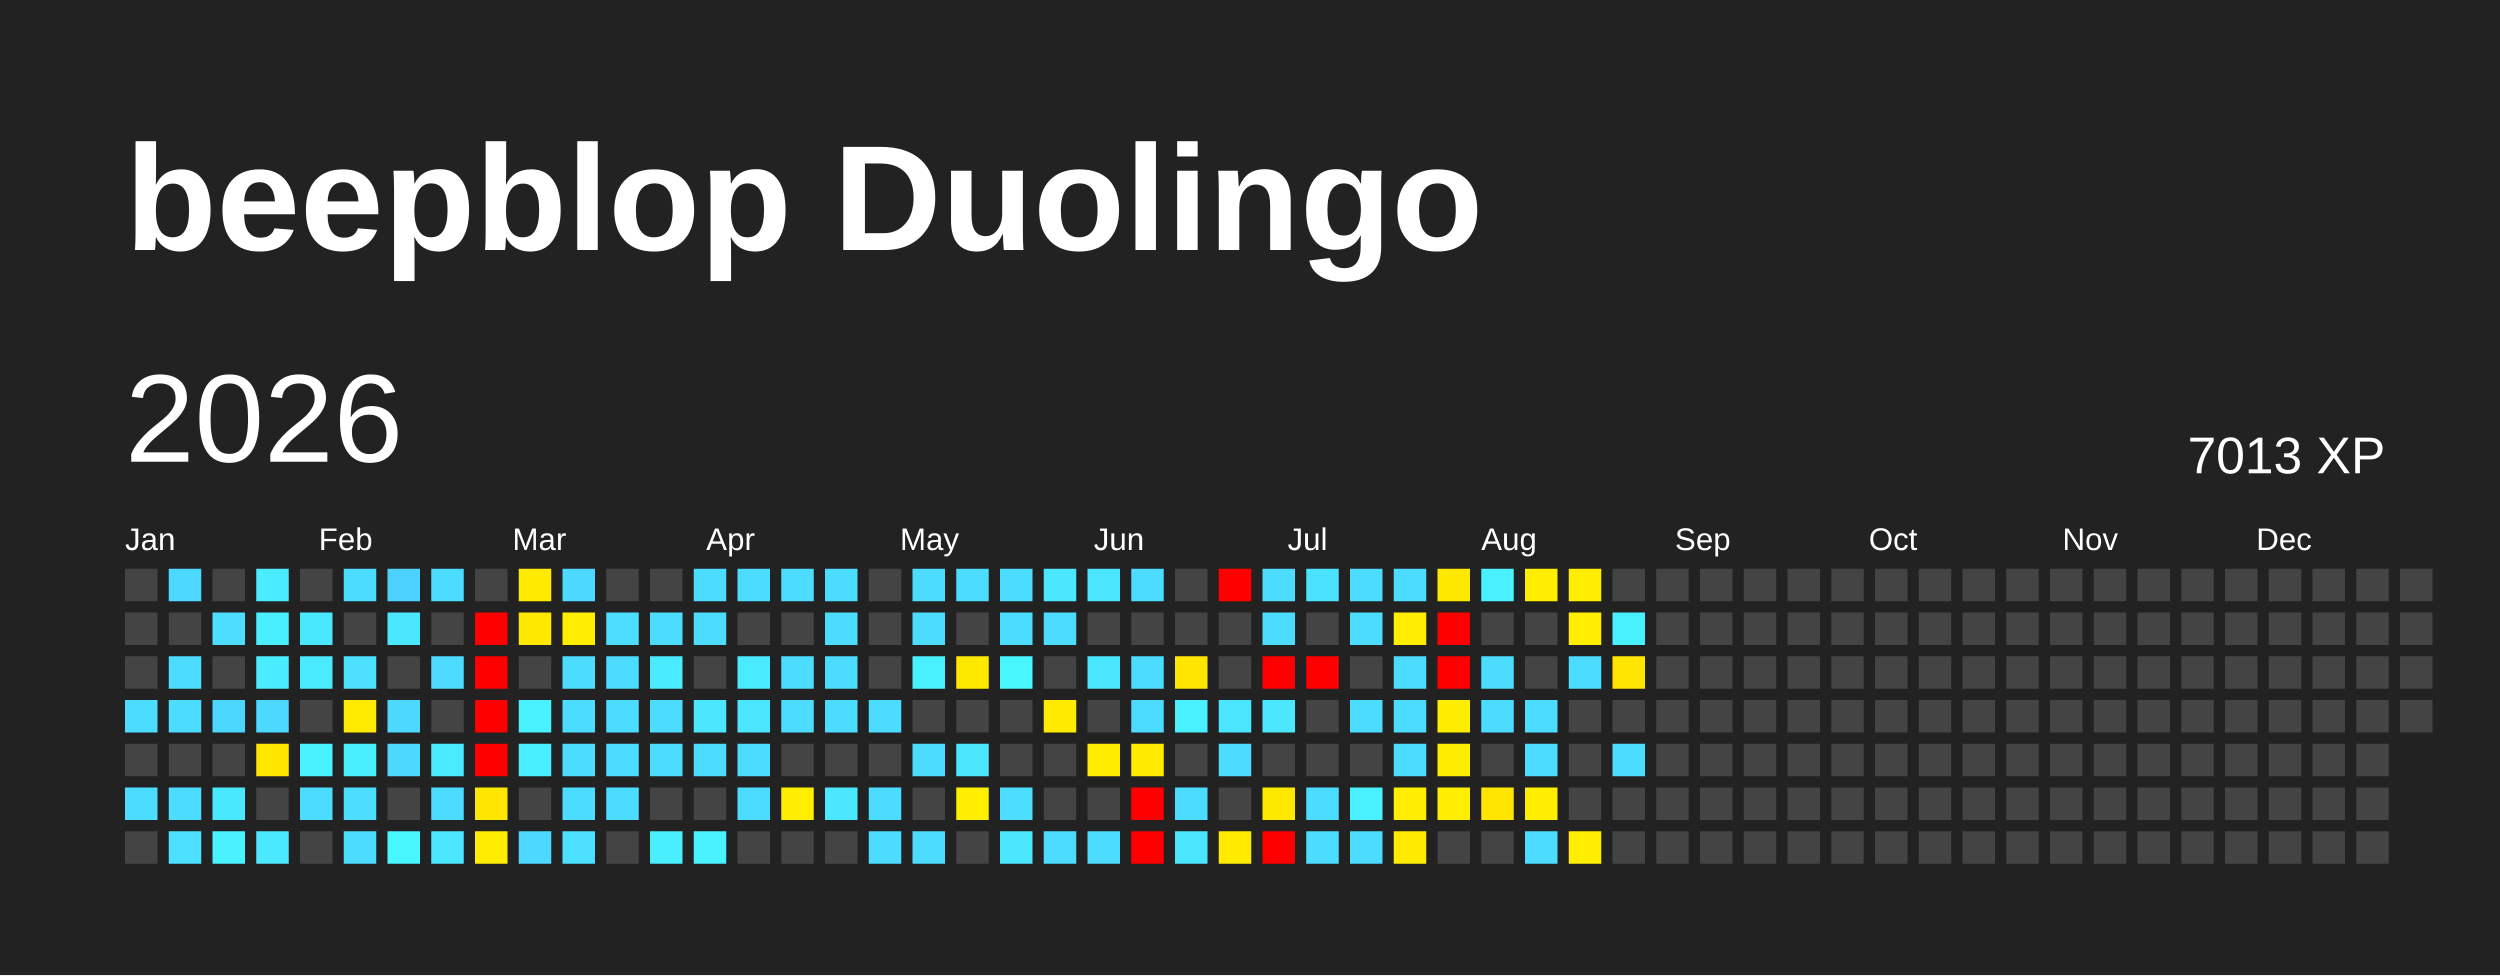
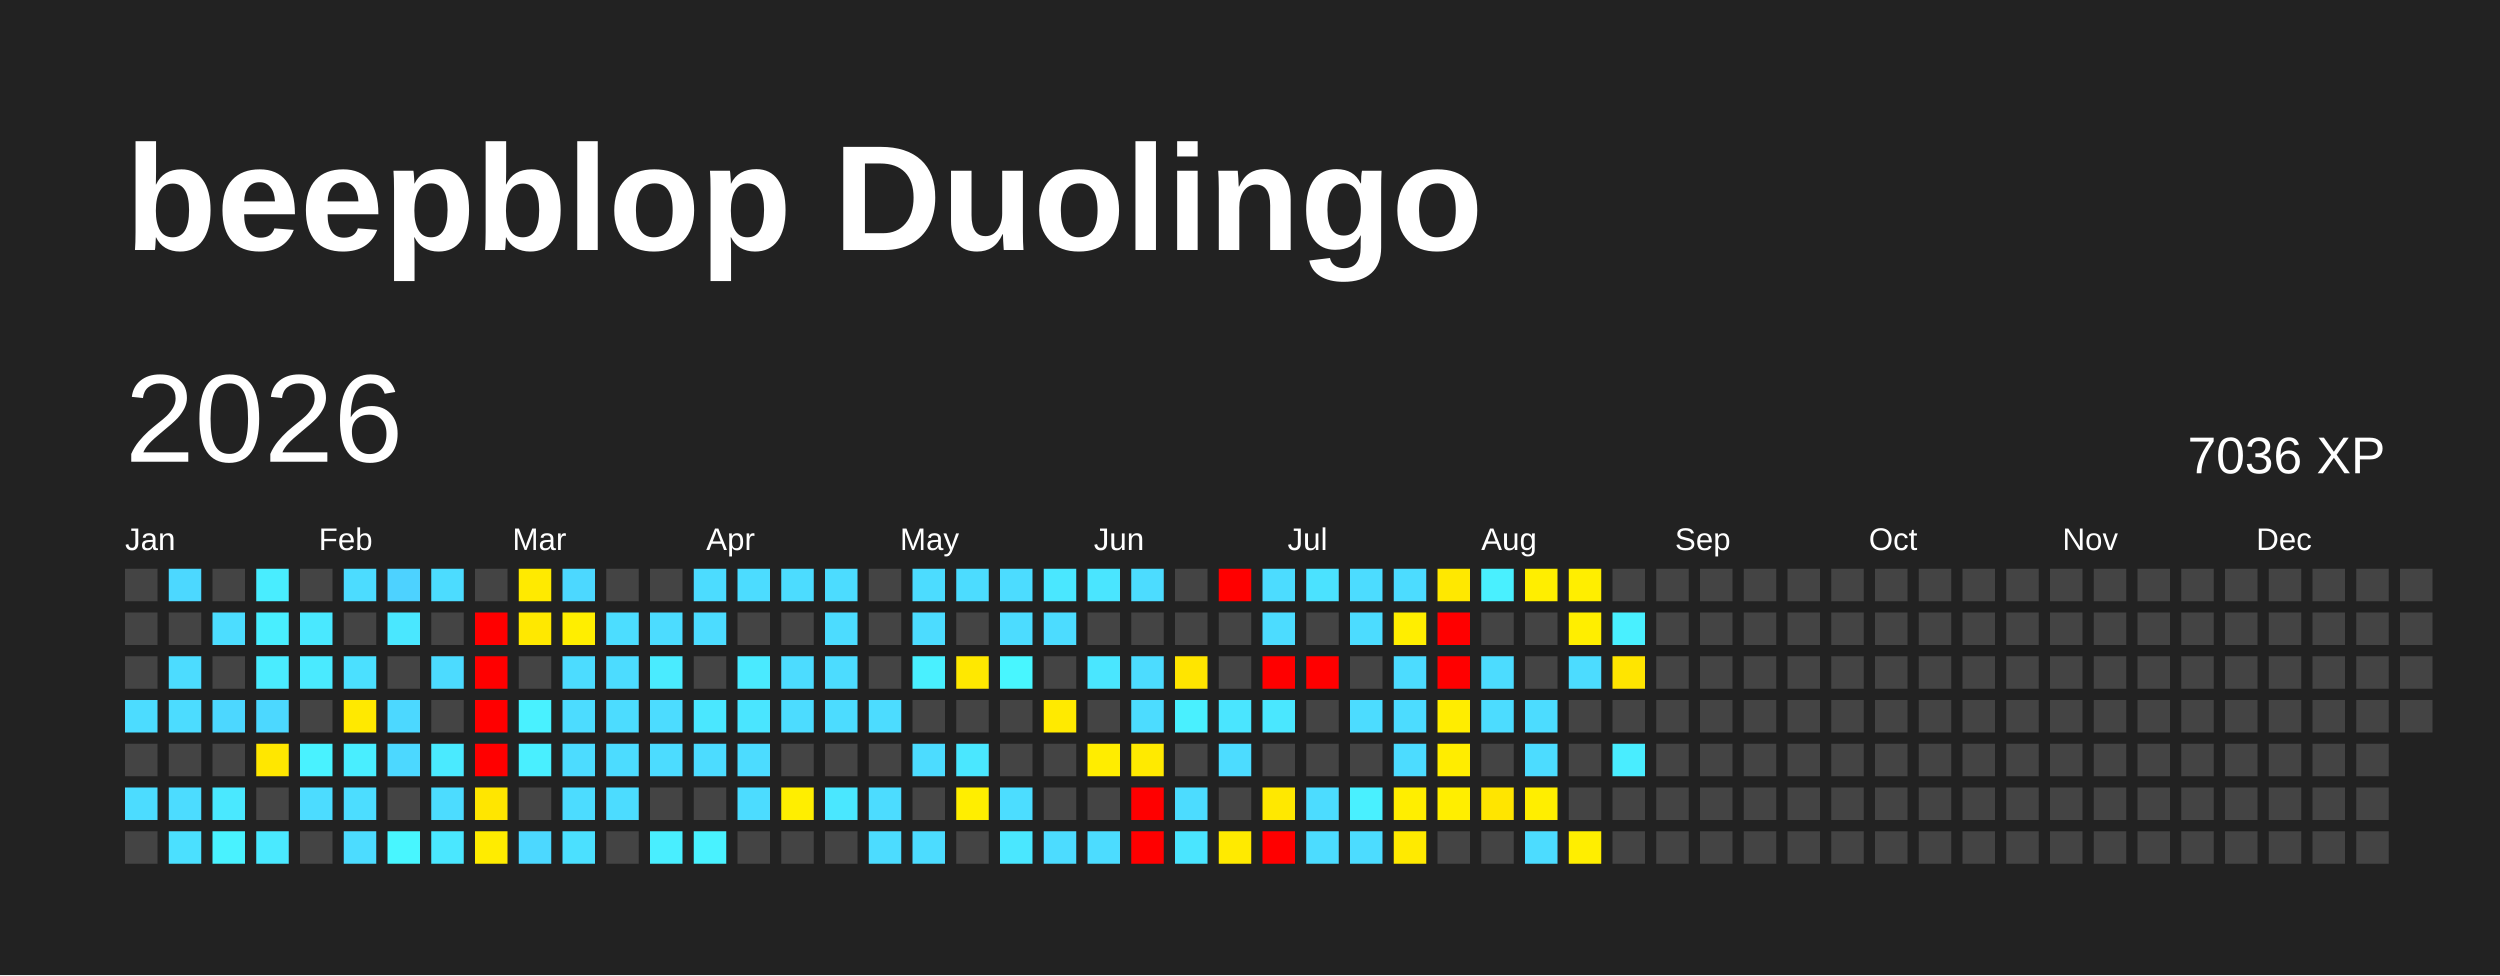
<svg xmlns="http://www.w3.org/2000/svg" baseProfile="full" height="78mm" version="1.1" viewBox="0,0,200,78" width="200mm">
  <defs />
  <rect fill="#222222" height="78" width="200" x="0" y="0" />
  <text fill="#FFFFFF" style="font-size:12px; font-family:Arial; font-weight:bold;" x="10" y="20">beepblop Duolingo</text>
  <text dominant-baseline="hanging" fill="#FFFFFF" style="font-size:10.0px; font-family:Arial;" x="10" y="30">2026</text>
-   <text dominant-baseline="hanging" fill="#FFFFFF" style="font-size:4.125px; font-family:Arial;" x="175" y="35">7013 XP</text>
+   <text dominant-baseline="hanging" fill="#FFFFFF" style="font-size:4.125px; font-family:Arial;" x="175" y="35">7036 XP</text>
  <text fill="#FFFFFF" style="font-size:2.5px; font-family:Arial" x="10.0" y="44">Jan</text>
  <text fill="#FFFFFF" style="font-size:2.5px; font-family:Arial" x="25.5" y="44">Feb</text>
  <text fill="#FFFFFF" style="font-size:2.5px; font-family:Arial" x="41.0" y="44">Mar</text>
  <text fill="#FFFFFF" style="font-size:2.5px; font-family:Arial" x="56.5" y="44">Apr</text>
  <text fill="#FFFFFF" style="font-size:2.5px; font-family:Arial" x="72.0" y="44">May</text>
  <text fill="#FFFFFF" style="font-size:2.5px; font-family:Arial" x="87.5" y="44">Jun</text>
  <text fill="#FFFFFF" style="font-size:2.5px; font-family:Arial" x="103.0" y="44">Jul</text>
  <text fill="#FFFFFF" style="font-size:2.5px; font-family:Arial" x="118.5" y="44">Aug</text>
  <text fill="#FFFFFF" style="font-size:2.5px; font-family:Arial" x="134.0" y="44">Sep</text>
  <text fill="#FFFFFF" style="font-size:2.5px; font-family:Arial" x="149.5" y="44">Oct</text>
  <text fill="#FFFFFF" style="font-size:2.5px; font-family:Arial" x="165.0" y="44">Nov</text>
  <text fill="#FFFFFF" style="font-size:2.5px; font-family:Arial" x="180.5" y="44">Dec</text>
  <rect fill="#444444" height="2.6" width="2.6" x="10.0" y="45.5" />
  <rect fill="#444444" height="2.6" width="2.6" x="10.0" y="49.0" />
  <rect fill="#444444" height="2.6" width="2.6" x="10.0" y="52.5" />
  <rect fill="#4cdcff" height="2.6" width="2.6" x="10.0" y="56.0" />
  <rect fill="#444444" height="2.6" width="2.6" x="10.0" y="59.5" />
  <rect fill="#4cdcff" height="2.6" width="2.6" x="10.0" y="63.0" />
  <rect fill="#444444" height="2.6" width="2.6" x="10.0" y="66.5" />
  <rect fill="#4cd8ff" height="2.6" width="2.6" x="13.5" y="45.5" />
  <rect fill="#444444" height="2.6" width="2.6" x="13.5" y="49.0" />
  <rect fill="#4cdcff" height="2.6" width="2.6" x="13.5" y="52.5" />
  <rect fill="#4cdcff" height="2.6" width="2.6" x="13.5" y="56.0" />
  <rect fill="#444444" height="2.6" width="2.6" x="13.5" y="59.5" />
  <rect fill="#4cdcff" height="2.6" width="2.6" x="13.5" y="63.0" />
  <rect fill="#4be0ff" height="2.6" width="2.6" x="13.5" y="66.5" />
  <rect fill="#444444" height="2.6" width="2.6" x="17.0" y="45.5" />
  <rect fill="#4cddff" height="2.6" width="2.6" x="17.0" y="49.0" />
  <rect fill="#444444" height="2.6" width="2.6" x="17.0" y="52.5" />
  <rect fill="#4cd7ff" height="2.6" width="2.6" x="17.0" y="56.0" />
  <rect fill="#444444" height="2.6" width="2.6" x="17.0" y="59.5" />
  <rect fill="#4ae8ff" height="2.6" width="2.6" x="17.0" y="63.0" />
  <rect fill="#49f2ff" height="2.6" width="2.6" x="17.0" y="66.5" />
  <rect fill="#49edff" height="2.6" width="2.6" x="20.5" y="45.5" />
  <rect fill="#49eeff" height="2.6" width="2.6" x="20.5" y="49.0" />
  <rect fill="#4aecff" height="2.6" width="2.6" x="20.5" y="52.5" />
  <rect fill="#4cd8ff" height="2.6" width="2.6" x="20.5" y="56.0" />
  <rect fill="#ffe700" height="2.6" width="2.6" x="20.5" y="59.5" />
  <rect fill="#444444" height="2.6" width="2.6" x="20.5" y="63.0" />
  <rect fill="#4ae9ff" height="2.6" width="2.6" x="20.5" y="66.5" />
  <rect fill="#444444" height="2.6" width="2.6" x="24.0" y="45.5" />
  <rect fill="#4ae8ff" height="2.6" width="2.6" x="24.0" y="49.0" />
  <rect fill="#4aeaff" height="2.6" width="2.6" x="24.0" y="52.5" />
  <rect fill="#444444" height="2.6" width="2.6" x="24.0" y="56.0" />
  <rect fill="#49f2ff" height="2.6" width="2.6" x="24.0" y="59.5" />
  <rect fill="#4cdcff" height="2.6" width="2.6" x="24.0" y="63.0" />
  <rect fill="#444444" height="2.6" width="2.6" x="24.0" y="66.5" />
  <rect fill="#4cdcff" height="2.6" width="2.6" x="27.5" y="45.5" />
  <rect fill="#444444" height="2.6" width="2.6" x="27.5" y="49.0" />
  <rect fill="#4be0ff" height="2.6" width="2.6" x="27.5" y="52.5" />
  <rect fill="#ffe900" height="2.6" width="2.6" x="27.5" y="56.0" />
  <rect fill="#49eeff" height="2.6" width="2.6" x="27.5" y="59.5" />
  <rect fill="#4cddff" height="2.6" width="2.6" x="27.5" y="63.0" />
  <rect fill="#4cdcff" height="2.6" width="2.6" x="27.5" y="66.5" />
  <rect fill="#4dd2ff" height="2.6" width="2.6" x="31.0" y="45.5" />
  <rect fill="#4ae7ff" height="2.6" width="2.6" x="31.0" y="49.0" />
  <rect fill="#444444" height="2.6" width="2.6" x="31.0" y="52.5" />
  <rect fill="#4cd8ff" height="2.6" width="2.6" x="31.0" y="56.0" />
  <rect fill="#4cd8ff" height="2.6" width="2.6" x="31.0" y="59.5" />
  <rect fill="#444444" height="2.6" width="2.6" x="31.0" y="63.0" />
  <rect fill="#48f6ff" height="2.6" width="2.6" x="31.0" y="66.5" />
  <rect fill="#4cdcff" height="2.6" width="2.6" x="34.5" y="45.5" />
  <rect fill="#444444" height="2.6" width="2.6" x="34.5" y="49.0" />
  <rect fill="#4cdbff" height="2.6" width="2.6" x="34.5" y="52.5" />
  <rect fill="#444444" height="2.6" width="2.6" x="34.5" y="56.0" />
  <rect fill="#4aeaff" height="2.6" width="2.6" x="34.5" y="59.5" />
  <rect fill="#4cdcff" height="2.6" width="2.6" x="34.5" y="63.0" />
  <rect fill="#4ae7ff" height="2.6" width="2.6" x="34.5" y="66.5" />
  <rect fill="#444444" height="2.6" width="2.6" x="38.0" y="45.5" />
  <rect fill="red" height="2.6" width="2.6" x="38.0" y="49.0" />
  <rect fill="red" height="2.6" width="2.6" x="38.0" y="52.5" />
  <rect fill="red" height="2.6" width="2.6" x="38.0" y="56.0" />
  <rect fill="red" height="2.6" width="2.6" x="38.0" y="59.5" />
  <rect fill="#ffe600" height="2.6" width="2.6" x="38.0" y="63.0" />
  <rect fill="#ffec00" height="2.6" width="2.6" x="38.0" y="66.5" />
  <rect fill="#ffea00" height="2.6" width="2.6" x="41.5" y="45.5" />
  <rect fill="#ffe800" height="2.6" width="2.6" x="41.5" y="49.0" />
  <rect fill="#444444" height="2.6" width="2.6" x="41.5" y="52.5" />
  <rect fill="#49f1ff" height="2.6" width="2.6" x="41.5" y="56.0" />
  <rect fill="#49efff" height="2.6" width="2.6" x="41.5" y="59.5" />
  <rect fill="#444444" height="2.6" width="2.6" x="41.5" y="63.0" />
  <rect fill="#4cd8ff" height="2.6" width="2.6" x="41.5" y="66.5" />
  <rect fill="#4cd8ff" height="2.6" width="2.6" x="45.0" y="45.5" />
  <rect fill="#ffee00" height="2.6" width="2.6" x="45.0" y="49.0" />
  <rect fill="#4cdcff" height="2.6" width="2.6" x="45.0" y="52.5" />
  <rect fill="#4cdcff" height="2.6" width="2.6" x="45.0" y="56.0" />
  <rect fill="#4cdcff" height="2.6" width="2.6" x="45.0" y="59.5" />
  <rect fill="#4cdcff" height="2.6" width="2.6" x="45.0" y="63.0" />
  <rect fill="#4be0ff" height="2.6" width="2.6" x="45.0" y="66.5" />
  <rect fill="#444444" height="2.6" width="2.6" x="48.5" y="45.5" />
  <rect fill="#4cddff" height="2.6" width="2.6" x="48.5" y="49.0" />
  <rect fill="#4cdcff" height="2.6" width="2.6" x="48.5" y="52.5" />
  <rect fill="#4cdcff" height="2.6" width="2.6" x="48.5" y="56.0" />
  <rect fill="#4cdcff" height="2.6" width="2.6" x="48.5" y="59.5" />
  <rect fill="#4cdcff" height="2.6" width="2.6" x="48.5" y="63.0" />
  <rect fill="#444444" height="2.6" width="2.6" x="48.5" y="66.5" />
  <rect fill="#444444" height="2.6" width="2.6" x="52.0" y="45.5" />
  <rect fill="#4cdcff" height="2.6" width="2.6" x="52.0" y="49.0" />
  <rect fill="#4aebff" height="2.6" width="2.6" x="52.0" y="52.5" />
  <rect fill="#4cdcff" height="2.6" width="2.6" x="52.0" y="56.0" />
  <rect fill="#4cdcff" height="2.6" width="2.6" x="52.0" y="59.5" />
  <rect fill="#444444" height="2.6" width="2.6" x="52.0" y="63.0" />
  <rect fill="#49eeff" height="2.6" width="2.6" x="52.0" y="66.5" />
  <rect fill="#4cdcff" height="2.6" width="2.6" x="55.5" y="45.5" />
  <rect fill="#4cdcff" height="2.6" width="2.6" x="55.5" y="49.0" />
  <rect fill="#444444" height="2.6" width="2.6" x="55.5" y="52.5" />
  <rect fill="#4ae7ff" height="2.6" width="2.6" x="55.5" y="56.0" />
  <rect fill="#4cdcff" height="2.6" width="2.6" x="55.5" y="59.5" />
  <rect fill="#444444" height="2.6" width="2.6" x="55.5" y="63.0" />
  <rect fill="#49f2ff" height="2.6" width="2.6" x="55.5" y="66.5" />
  <rect fill="#4cdcff" height="2.6" width="2.6" x="59.0" y="45.5" />
  <rect fill="#444444" height="2.6" width="2.6" x="59.0" y="49.0" />
  <rect fill="#4aeaff" height="2.6" width="2.6" x="59.0" y="52.5" />
  <rect fill="#4ae5ff" height="2.6" width="2.6" x="59.0" y="56.0" />
  <rect fill="#4cdcff" height="2.6" width="2.6" x="59.0" y="59.5" />
  <rect fill="#4cdcff" height="2.6" width="2.6" x="59.0" y="63.0" />
  <rect fill="#444444" height="2.6" width="2.6" x="59.0" y="66.5" />
  <rect fill="#4cdcff" height="2.6" width="2.6" x="62.5" y="45.5" />
  <rect fill="#444444" height="2.6" width="2.6" x="62.5" y="49.0" />
  <rect fill="#4cdcff" height="2.6" width="2.6" x="62.5" y="52.5" />
  <rect fill="#4cdcff" height="2.6" width="2.6" x="62.5" y="56.0" />
  <rect fill="#444444" height="2.6" width="2.6" x="62.5" y="59.5" />
  <rect fill="#ffee00" height="2.6" width="2.6" x="62.5" y="63.0" />
  <rect fill="#444444" height="2.6" width="2.6" x="62.5" y="66.5" />
  <rect fill="#4cdcff" height="2.6" width="2.6" x="66.0" y="45.5" />
  <rect fill="#4cdcff" height="2.6" width="2.6" x="66.0" y="49.0" />
  <rect fill="#4cdcff" height="2.6" width="2.6" x="66.0" y="52.5" />
  <rect fill="#4cdcff" height="2.6" width="2.6" x="66.0" y="56.0" />
  <rect fill="#444444" height="2.6" width="2.6" x="66.0" y="59.5" />
  <rect fill="#4ae7ff" height="2.6" width="2.6" x="66.0" y="63.0" />
  <rect fill="#444444" height="2.6" width="2.6" x="66.0" y="66.5" />
  <rect fill="#444444" height="2.6" width="2.6" x="69.5" y="45.5" />
  <rect fill="#444444" height="2.6" width="2.6" x="69.5" y="49.0" />
  <rect fill="#444444" height="2.6" width="2.6" x="69.5" y="52.5" />
  <rect fill="#4cdcff" height="2.6" width="2.6" x="69.5" y="56.0" />
  <rect fill="#444444" height="2.6" width="2.6" x="69.5" y="59.5" />
  <rect fill="#4cdcff" height="2.6" width="2.6" x="69.5" y="63.0" />
  <rect fill="#4cdcff" height="2.6" width="2.6" x="69.5" y="66.5" />
  <rect fill="#4cdcff" height="2.6" width="2.6" x="73.0" y="45.5" />
  <rect fill="#4cdcff" height="2.6" width="2.6" x="73.0" y="49.0" />
  <rect fill="#49f0ff" height="2.6" width="2.6" x="73.0" y="52.5" />
  <rect fill="#444444" height="2.6" width="2.6" x="73.0" y="56.0" />
  <rect fill="#4cdcff" height="2.6" width="2.6" x="73.0" y="59.5" />
  <rect fill="#444444" height="2.6" width="2.6" x="73.0" y="63.0" />
  <rect fill="#4cdcff" height="2.6" width="2.6" x="73.0" y="66.5" />
  <rect fill="#4cdcff" height="2.6" width="2.6" x="76.5" y="45.5" />
  <rect fill="#444444" height="2.6" width="2.6" x="76.5" y="49.0" />
  <rect fill="#ffe800" height="2.6" width="2.6" x="76.5" y="52.5" />
  <rect fill="#444444" height="2.6" width="2.6" x="76.5" y="56.0" />
  <rect fill="#4ae7ff" height="2.6" width="2.6" x="76.5" y="59.5" />
  <rect fill="#ffee00" height="2.6" width="2.6" x="76.5" y="63.0" />
  <rect fill="#444444" height="2.6" width="2.6" x="76.5" y="66.5" />
  <rect fill="#4cdcff" height="2.6" width="2.6" x="80.0" y="45.5" />
  <rect fill="#4cdcff" height="2.6" width="2.6" x="80.0" y="49.0" />
  <rect fill="#48f6ff" height="2.6" width="2.6" x="80.0" y="52.5" />
  <rect fill="#444444" height="2.6" width="2.6" x="80.0" y="56.0" />
  <rect fill="#444444" height="2.6" width="2.6" x="80.0" y="59.5" />
  <rect fill="#4cddff" height="2.6" width="2.6" x="80.0" y="63.0" />
  <rect fill="#4ae7ff" height="2.6" width="2.6" x="80.0" y="66.5" />
  <rect fill="#4ae7ff" height="2.6" width="2.6" x="83.5" y="45.5" />
  <rect fill="#4cdcff" height="2.6" width="2.6" x="83.5" y="49.0" />
  <rect fill="#444444" height="2.6" width="2.6" x="83.5" y="52.5" />
  <rect fill="#ffea00" height="2.6" width="2.6" x="83.5" y="56.0" />
  <rect fill="#444444" height="2.6" width="2.6" x="83.5" y="59.5" />
  <rect fill="#444444" height="2.6" width="2.6" x="83.5" y="63.0" />
  <rect fill="#4cdcff" height="2.6" width="2.6" x="83.5" y="66.5" />
  <rect fill="#4ae5ff" height="2.6" width="2.6" x="87.0" y="45.5" />
  <rect fill="#444444" height="2.6" width="2.6" x="87.0" y="49.0" />
  <rect fill="#4ae6ff" height="2.6" width="2.6" x="87.0" y="52.5" />
  <rect fill="#444444" height="2.6" width="2.6" x="87.0" y="56.0" />
  <rect fill="#ffed00" height="2.6" width="2.6" x="87.0" y="59.5" />
  <rect fill="#444444" height="2.6" width="2.6" x="87.0" y="63.0" />
  <rect fill="#4cdcff" height="2.6" width="2.6" x="87.0" y="66.5" />
  <rect fill="#4cdcff" height="2.6" width="2.6" x="90.5" y="45.5" />
  <rect fill="#444444" height="2.6" width="2.6" x="90.5" y="49.0" />
  <rect fill="#4cdcff" height="2.6" width="2.6" x="90.5" y="52.5" />
  <rect fill="#4cdcff" height="2.6" width="2.6" x="90.5" y="56.0" />
  <rect fill="#ffea00" height="2.6" width="2.6" x="90.5" y="59.5" />
  <rect fill="red" height="2.6" width="2.6" x="90.5" y="63.0" />
  <rect fill="red" height="2.6" width="2.6" x="90.5" y="66.5" />
  <rect fill="#444444" height="2.6" width="2.6" x="94.0" y="45.5" />
  <rect fill="#444444" height="2.6" width="2.6" x="94.0" y="49.0" />
  <rect fill="#ffe500" height="2.6" width="2.6" x="94.0" y="52.5" />
  <rect fill="#49f0ff" height="2.6" width="2.6" x="94.0" y="56.0" />
  <rect fill="#444444" height="2.6" width="2.6" x="94.0" y="59.5" />
  <rect fill="#4cdcff" height="2.6" width="2.6" x="94.0" y="63.0" />
  <rect fill="#4ae5ff" height="2.6" width="2.6" x="94.0" y="66.5" />
  <rect fill="red" height="2.6" width="2.6" x="97.5" y="45.5" />
  <rect fill="#444444" height="2.6" width="2.6" x="97.5" y="49.0" />
  <rect fill="#444444" height="2.6" width="2.6" x="97.5" y="52.5" />
  <rect fill="#4ae5ff" height="2.6" width="2.6" x="97.5" y="56.0" />
  <rect fill="#4cdcff" height="2.6" width="2.6" x="97.5" y="59.5" />
  <rect fill="#444444" height="2.6" width="2.6" x="97.5" y="63.0" />
  <rect fill="#ffea00" height="2.6" width="2.6" x="97.5" y="66.5" />
  <rect fill="#4cdcff" height="2.6" width="2.6" x="101.0" y="45.5" />
  <rect fill="#4cdcff" height="2.6" width="2.6" x="101.0" y="49.0" />
  <rect fill="red" height="2.6" width="2.6" x="101.0" y="52.5" />
  <rect fill="#4ae7ff" height="2.6" width="2.6" x="101.0" y="56.0" />
  <rect fill="#444444" height="2.6" width="2.6" x="101.0" y="59.5" />
  <rect fill="#ffe800" height="2.6" width="2.6" x="101.0" y="63.0" />
  <rect fill="red" height="2.6" width="2.6" x="101.0" y="66.5" />
  <rect fill="#4be2ff" height="2.6" width="2.6" x="104.5" y="45.5" />
  <rect fill="#444444" height="2.6" width="2.6" x="104.5" y="49.0" />
  <rect fill="red" height="2.6" width="2.6" x="104.5" y="52.5" />
  <rect fill="#444444" height="2.6" width="2.6" x="104.5" y="56.0" />
  <rect fill="#444444" height="2.6" width="2.6" x="104.5" y="59.5" />
  <rect fill="#4cdcff" height="2.6" width="2.6" x="104.5" y="63.0" />
  <rect fill="#4cdcff" height="2.6" width="2.6" x="104.5" y="66.5" />
  <rect fill="#4cdcff" height="2.6" width="2.6" x="108.0" y="45.5" />
  <rect fill="#4cdcff" height="2.6" width="2.6" x="108.0" y="49.0" />
  <rect fill="#444444" height="2.6" width="2.6" x="108.0" y="52.5" />
  <rect fill="#4cdcff" height="2.6" width="2.6" x="108.0" y="56.0" />
  <rect fill="#444444" height="2.6" width="2.6" x="108.0" y="59.5" />
  <rect fill="#49f0ff" height="2.6" width="2.6" x="108.0" y="63.0" />
  <rect fill="#4cdcff" height="2.6" width="2.6" x="108.0" y="66.5" />
  <rect fill="#4cdcff" height="2.6" width="2.6" x="111.5" y="45.5" />
  <rect fill="#ffee00" height="2.6" width="2.6" x="111.5" y="49.0" />
  <rect fill="#4cdcff" height="2.6" width="2.6" x="111.5" y="52.5" />
  <rect fill="#4cdcff" height="2.6" width="2.6" x="111.5" y="56.0" />
  <rect fill="#4cdcff" height="2.6" width="2.6" x="111.5" y="59.5" />
  <rect fill="#ffee00" height="2.6" width="2.6" x="111.5" y="63.0" />
  <rect fill="#ffea00" height="2.6" width="2.6" x="111.5" y="66.5" />
  <rect fill="#ffe800" height="2.6" width="2.6" x="115.0" y="45.5" />
  <rect fill="red" height="2.6" width="2.6" x="115.0" y="49.0" />
  <rect fill="red" height="2.6" width="2.6" x="115.0" y="52.5" />
  <rect fill="#ffed00" height="2.6" width="2.6" x="115.0" y="56.0" />
  <rect fill="#ffed00" height="2.6" width="2.6" x="115.0" y="59.5" />
  <rect fill="#ffee00" height="2.6" width="2.6" x="115.0" y="63.0" />
  <rect fill="#444444" height="2.6" width="2.6" x="115.0" y="66.5" />
  <rect fill="#49f0ff" height="2.6" width="2.6" x="118.5" y="45.5" />
  <rect fill="#444444" height="2.6" width="2.6" x="118.5" y="49.0" />
  <rect fill="#4cdcff" height="2.6" width="2.6" x="118.5" y="52.5" />
  <rect fill="#4cdcff" height="2.6" width="2.6" x="118.5" y="56.0" />
  <rect fill="#444444" height="2.6" width="2.6" x="118.5" y="59.5" />
  <rect fill="#ffe500" height="2.6" width="2.6" x="118.5" y="63.0" />
  <rect fill="#444444" height="2.6" width="2.6" x="118.5" y="66.5" />
  <rect fill="#ffee00" height="2.6" width="2.6" x="122.0" y="45.5" />
  <rect fill="#444444" height="2.6" width="2.6" x="122.0" y="49.0" />
  <rect fill="#444444" height="2.6" width="2.6" x="122.0" y="52.5" />
  <rect fill="#4cdcff" height="2.6" width="2.6" x="122.0" y="56.0" />
  <rect fill="#4cdcff" height="2.6" width="2.6" x="122.0" y="59.5" />
  <rect fill="#ffee00" height="2.6" width="2.6" x="122.0" y="63.0" />
  <rect fill="#4cdcff" height="2.6" width="2.6" x="122.0" y="66.5" />
  <rect fill="#ffee00" height="2.6" width="2.6" x="125.5" y="45.5" />
  <rect fill="#ffee00" height="2.6" width="2.6" x="125.5" y="49.0" />
  <rect fill="#4cdcff" height="2.6" width="2.6" x="125.5" y="52.5" />
  <rect fill="#444444" height="2.6" width="2.6" x="125.5" y="56.0" />
  <rect fill="#444444" height="2.6" width="2.6" x="125.5" y="59.5" />
  <rect fill="#444444" height="2.6" width="2.6" x="125.5" y="63.0" />
  <rect fill="#ffee00" height="2.6" width="2.6" x="125.5" y="66.5" />
  <rect fill="#444444" height="2.6" width="2.6" x="129.0" y="45.5" />
  <rect fill="#49f0ff" height="2.6" width="2.6" x="129.0" y="49.0" />
  <rect fill="#ffe500" height="2.6" width="2.6" x="129.0" y="52.5" />
  <rect fill="#444444" height="2.6" width="2.6" x="129.0" y="56.0" />
-   <rect fill="#4cdcff" height="2.6" width="2.6" x="129.0" y="59.5" />
+   <rect fill="#49edff" height="2.6" width="2.6" x="129.0" y="59.5" />
  <rect fill="#444444" height="2.6" width="2.6" x="129.0" y="63.0" />
  <rect fill="#444444" height="2.6" width="2.6" x="129.0" y="66.5" />
  <rect fill="#444444" height="2.6" width="2.6" x="132.5" y="45.5" />
  <rect fill="#444444" height="2.6" width="2.6" x="132.5" y="49.0" />
  <rect fill="#444444" height="2.6" width="2.6" x="132.5" y="52.5" />
  <rect fill="#444444" height="2.6" width="2.6" x="132.5" y="56.0" />
  <rect fill="#444444" height="2.6" width="2.6" x="132.5" y="59.5" />
  <rect fill="#444444" height="2.6" width="2.6" x="132.5" y="63.0" />
  <rect fill="#444444" height="2.6" width="2.6" x="132.5" y="66.5" />
  <rect fill="#444444" height="2.6" width="2.6" x="136.0" y="45.5" />
  <rect fill="#444444" height="2.6" width="2.6" x="136.0" y="49.0" />
  <rect fill="#444444" height="2.6" width="2.6" x="136.0" y="52.5" />
  <rect fill="#444444" height="2.6" width="2.6" x="136.0" y="56.0" />
  <rect fill="#444444" height="2.6" width="2.6" x="136.0" y="59.5" />
  <rect fill="#444444" height="2.6" width="2.6" x="136.0" y="63.0" />
  <rect fill="#444444" height="2.6" width="2.6" x="136.0" y="66.5" />
  <rect fill="#444444" height="2.6" width="2.6" x="139.5" y="45.5" />
  <rect fill="#444444" height="2.6" width="2.6" x="139.5" y="49.0" />
  <rect fill="#444444" height="2.6" width="2.6" x="139.5" y="52.5" />
  <rect fill="#444444" height="2.6" width="2.6" x="139.5" y="56.0" />
  <rect fill="#444444" height="2.6" width="2.6" x="139.5" y="59.5" />
  <rect fill="#444444" height="2.6" width="2.6" x="139.5" y="63.0" />
  <rect fill="#444444" height="2.6" width="2.6" x="139.5" y="66.5" />
  <rect fill="#444444" height="2.6" width="2.6" x="143.0" y="45.5" />
  <rect fill="#444444" height="2.6" width="2.6" x="143.0" y="49.0" />
  <rect fill="#444444" height="2.6" width="2.6" x="143.0" y="52.5" />
  <rect fill="#444444" height="2.6" width="2.6" x="143.0" y="56.0" />
  <rect fill="#444444" height="2.6" width="2.6" x="143.0" y="59.5" />
  <rect fill="#444444" height="2.6" width="2.6" x="143.0" y="63.0" />
  <rect fill="#444444" height="2.6" width="2.6" x="143.0" y="66.5" />
  <rect fill="#444444" height="2.6" width="2.6" x="146.5" y="45.5" />
  <rect fill="#444444" height="2.6" width="2.6" x="146.5" y="49.0" />
  <rect fill="#444444" height="2.6" width="2.6" x="146.5" y="52.5" />
  <rect fill="#444444" height="2.6" width="2.6" x="146.5" y="56.0" />
  <rect fill="#444444" height="2.6" width="2.6" x="146.5" y="59.5" />
  <rect fill="#444444" height="2.6" width="2.6" x="146.5" y="63.0" />
  <rect fill="#444444" height="2.6" width="2.6" x="146.5" y="66.5" />
  <rect fill="#444444" height="2.6" width="2.6" x="150.0" y="45.5" />
  <rect fill="#444444" height="2.6" width="2.6" x="150.0" y="49.0" />
  <rect fill="#444444" height="2.6" width="2.6" x="150.0" y="52.5" />
  <rect fill="#444444" height="2.6" width="2.6" x="150.0" y="56.0" />
  <rect fill="#444444" height="2.6" width="2.6" x="150.0" y="59.5" />
  <rect fill="#444444" height="2.6" width="2.6" x="150.0" y="63.0" />
  <rect fill="#444444" height="2.6" width="2.6" x="150.0" y="66.5" />
  <rect fill="#444444" height="2.6" width="2.6" x="153.5" y="45.5" />
  <rect fill="#444444" height="2.6" width="2.6" x="153.5" y="49.0" />
  <rect fill="#444444" height="2.6" width="2.6" x="153.5" y="52.5" />
  <rect fill="#444444" height="2.6" width="2.6" x="153.5" y="56.0" />
  <rect fill="#444444" height="2.6" width="2.6" x="153.5" y="59.5" />
  <rect fill="#444444" height="2.6" width="2.6" x="153.5" y="63.0" />
  <rect fill="#444444" height="2.6" width="2.6" x="153.5" y="66.5" />
  <rect fill="#444444" height="2.6" width="2.6" x="157.0" y="45.5" />
  <rect fill="#444444" height="2.6" width="2.6" x="157.0" y="49.0" />
  <rect fill="#444444" height="2.6" width="2.6" x="157.0" y="52.5" />
  <rect fill="#444444" height="2.6" width="2.6" x="157.0" y="56.0" />
  <rect fill="#444444" height="2.6" width="2.6" x="157.0" y="59.5" />
  <rect fill="#444444" height="2.6" width="2.6" x="157.0" y="63.0" />
  <rect fill="#444444" height="2.6" width="2.6" x="157.0" y="66.5" />
  <rect fill="#444444" height="2.6" width="2.6" x="160.5" y="45.5" />
  <rect fill="#444444" height="2.6" width="2.6" x="160.5" y="49.0" />
  <rect fill="#444444" height="2.6" width="2.6" x="160.5" y="52.5" />
  <rect fill="#444444" height="2.6" width="2.6" x="160.5" y="56.0" />
  <rect fill="#444444" height="2.6" width="2.6" x="160.5" y="59.5" />
  <rect fill="#444444" height="2.6" width="2.6" x="160.5" y="63.0" />
  <rect fill="#444444" height="2.6" width="2.6" x="160.5" y="66.5" />
  <rect fill="#444444" height="2.6" width="2.6" x="164.0" y="45.5" />
  <rect fill="#444444" height="2.6" width="2.6" x="164.0" y="49.0" />
  <rect fill="#444444" height="2.6" width="2.6" x="164.0" y="52.5" />
  <rect fill="#444444" height="2.6" width="2.6" x="164.0" y="56.0" />
  <rect fill="#444444" height="2.6" width="2.6" x="164.0" y="59.5" />
  <rect fill="#444444" height="2.6" width="2.6" x="164.0" y="63.0" />
  <rect fill="#444444" height="2.6" width="2.6" x="164.0" y="66.5" />
  <rect fill="#444444" height="2.6" width="2.6" x="167.5" y="45.5" />
  <rect fill="#444444" height="2.6" width="2.6" x="167.5" y="49.0" />
  <rect fill="#444444" height="2.6" width="2.6" x="167.5" y="52.5" />
  <rect fill="#444444" height="2.6" width="2.6" x="167.5" y="56.0" />
  <rect fill="#444444" height="2.6" width="2.6" x="167.5" y="59.5" />
  <rect fill="#444444" height="2.6" width="2.6" x="167.5" y="63.0" />
  <rect fill="#444444" height="2.6" width="2.6" x="167.5" y="66.5" />
  <rect fill="#444444" height="2.6" width="2.6" x="171.0" y="45.5" />
  <rect fill="#444444" height="2.6" width="2.6" x="171.0" y="49.0" />
  <rect fill="#444444" height="2.6" width="2.6" x="171.0" y="52.5" />
  <rect fill="#444444" height="2.6" width="2.6" x="171.0" y="56.0" />
  <rect fill="#444444" height="2.6" width="2.6" x="171.0" y="59.5" />
  <rect fill="#444444" height="2.6" width="2.6" x="171.0" y="63.0" />
  <rect fill="#444444" height="2.6" width="2.6" x="171.0" y="66.5" />
  <rect fill="#444444" height="2.6" width="2.6" x="174.5" y="45.5" />
  <rect fill="#444444" height="2.6" width="2.6" x="174.5" y="49.0" />
  <rect fill="#444444" height="2.6" width="2.6" x="174.5" y="52.5" />
  <rect fill="#444444" height="2.6" width="2.6" x="174.5" y="56.0" />
  <rect fill="#444444" height="2.6" width="2.6" x="174.5" y="59.5" />
  <rect fill="#444444" height="2.6" width="2.6" x="174.5" y="63.0" />
  <rect fill="#444444" height="2.6" width="2.6" x="174.5" y="66.5" />
  <rect fill="#444444" height="2.6" width="2.6" x="178.0" y="45.5" />
  <rect fill="#444444" height="2.6" width="2.6" x="178.0" y="49.0" />
  <rect fill="#444444" height="2.6" width="2.6" x="178.0" y="52.5" />
  <rect fill="#444444" height="2.6" width="2.6" x="178.0" y="56.0" />
  <rect fill="#444444" height="2.6" width="2.6" x="178.0" y="59.5" />
  <rect fill="#444444" height="2.6" width="2.6" x="178.0" y="63.0" />
  <rect fill="#444444" height="2.6" width="2.6" x="178.0" y="66.5" />
  <rect fill="#444444" height="2.6" width="2.6" x="181.5" y="45.5" />
  <rect fill="#444444" height="2.6" width="2.6" x="181.5" y="49.0" />
  <rect fill="#444444" height="2.6" width="2.6" x="181.5" y="52.5" />
  <rect fill="#444444" height="2.6" width="2.6" x="181.5" y="56.0" />
  <rect fill="#444444" height="2.6" width="2.6" x="181.5" y="59.5" />
  <rect fill="#444444" height="2.6" width="2.6" x="181.5" y="63.0" />
  <rect fill="#444444" height="2.6" width="2.6" x="181.5" y="66.5" />
  <rect fill="#444444" height="2.6" width="2.6" x="185.0" y="45.5" />
  <rect fill="#444444" height="2.6" width="2.6" x="185.0" y="49.0" />
  <rect fill="#444444" height="2.6" width="2.6" x="185.0" y="52.5" />
  <rect fill="#444444" height="2.6" width="2.6" x="185.0" y="56.0" />
  <rect fill="#444444" height="2.6" width="2.6" x="185.0" y="59.5" />
  <rect fill="#444444" height="2.6" width="2.6" x="185.0" y="63.0" />
  <rect fill="#444444" height="2.6" width="2.6" x="185.0" y="66.5" />
  <rect fill="#444444" height="2.6" width="2.6" x="188.5" y="45.5" />
  <rect fill="#444444" height="2.6" width="2.6" x="188.5" y="49.0" />
  <rect fill="#444444" height="2.6" width="2.6" x="188.5" y="52.5" />
  <rect fill="#444444" height="2.6" width="2.6" x="188.5" y="56.0" />
  <rect fill="#444444" height="2.6" width="2.6" x="188.5" y="59.5" />
  <rect fill="#444444" height="2.6" width="2.6" x="188.5" y="63.0" />
  <rect fill="#444444" height="2.6" width="2.6" x="188.5" y="66.5" />
  <rect fill="#444444" height="2.6" width="2.6" x="192.0" y="45.5" />
  <rect fill="#444444" height="2.6" width="2.6" x="192.0" y="49.0" />
  <rect fill="#444444" height="2.6" width="2.6" x="192.0" y="52.5" />
  <rect fill="#444444" height="2.6" width="2.6" x="192.0" y="56.0" />
</svg>
